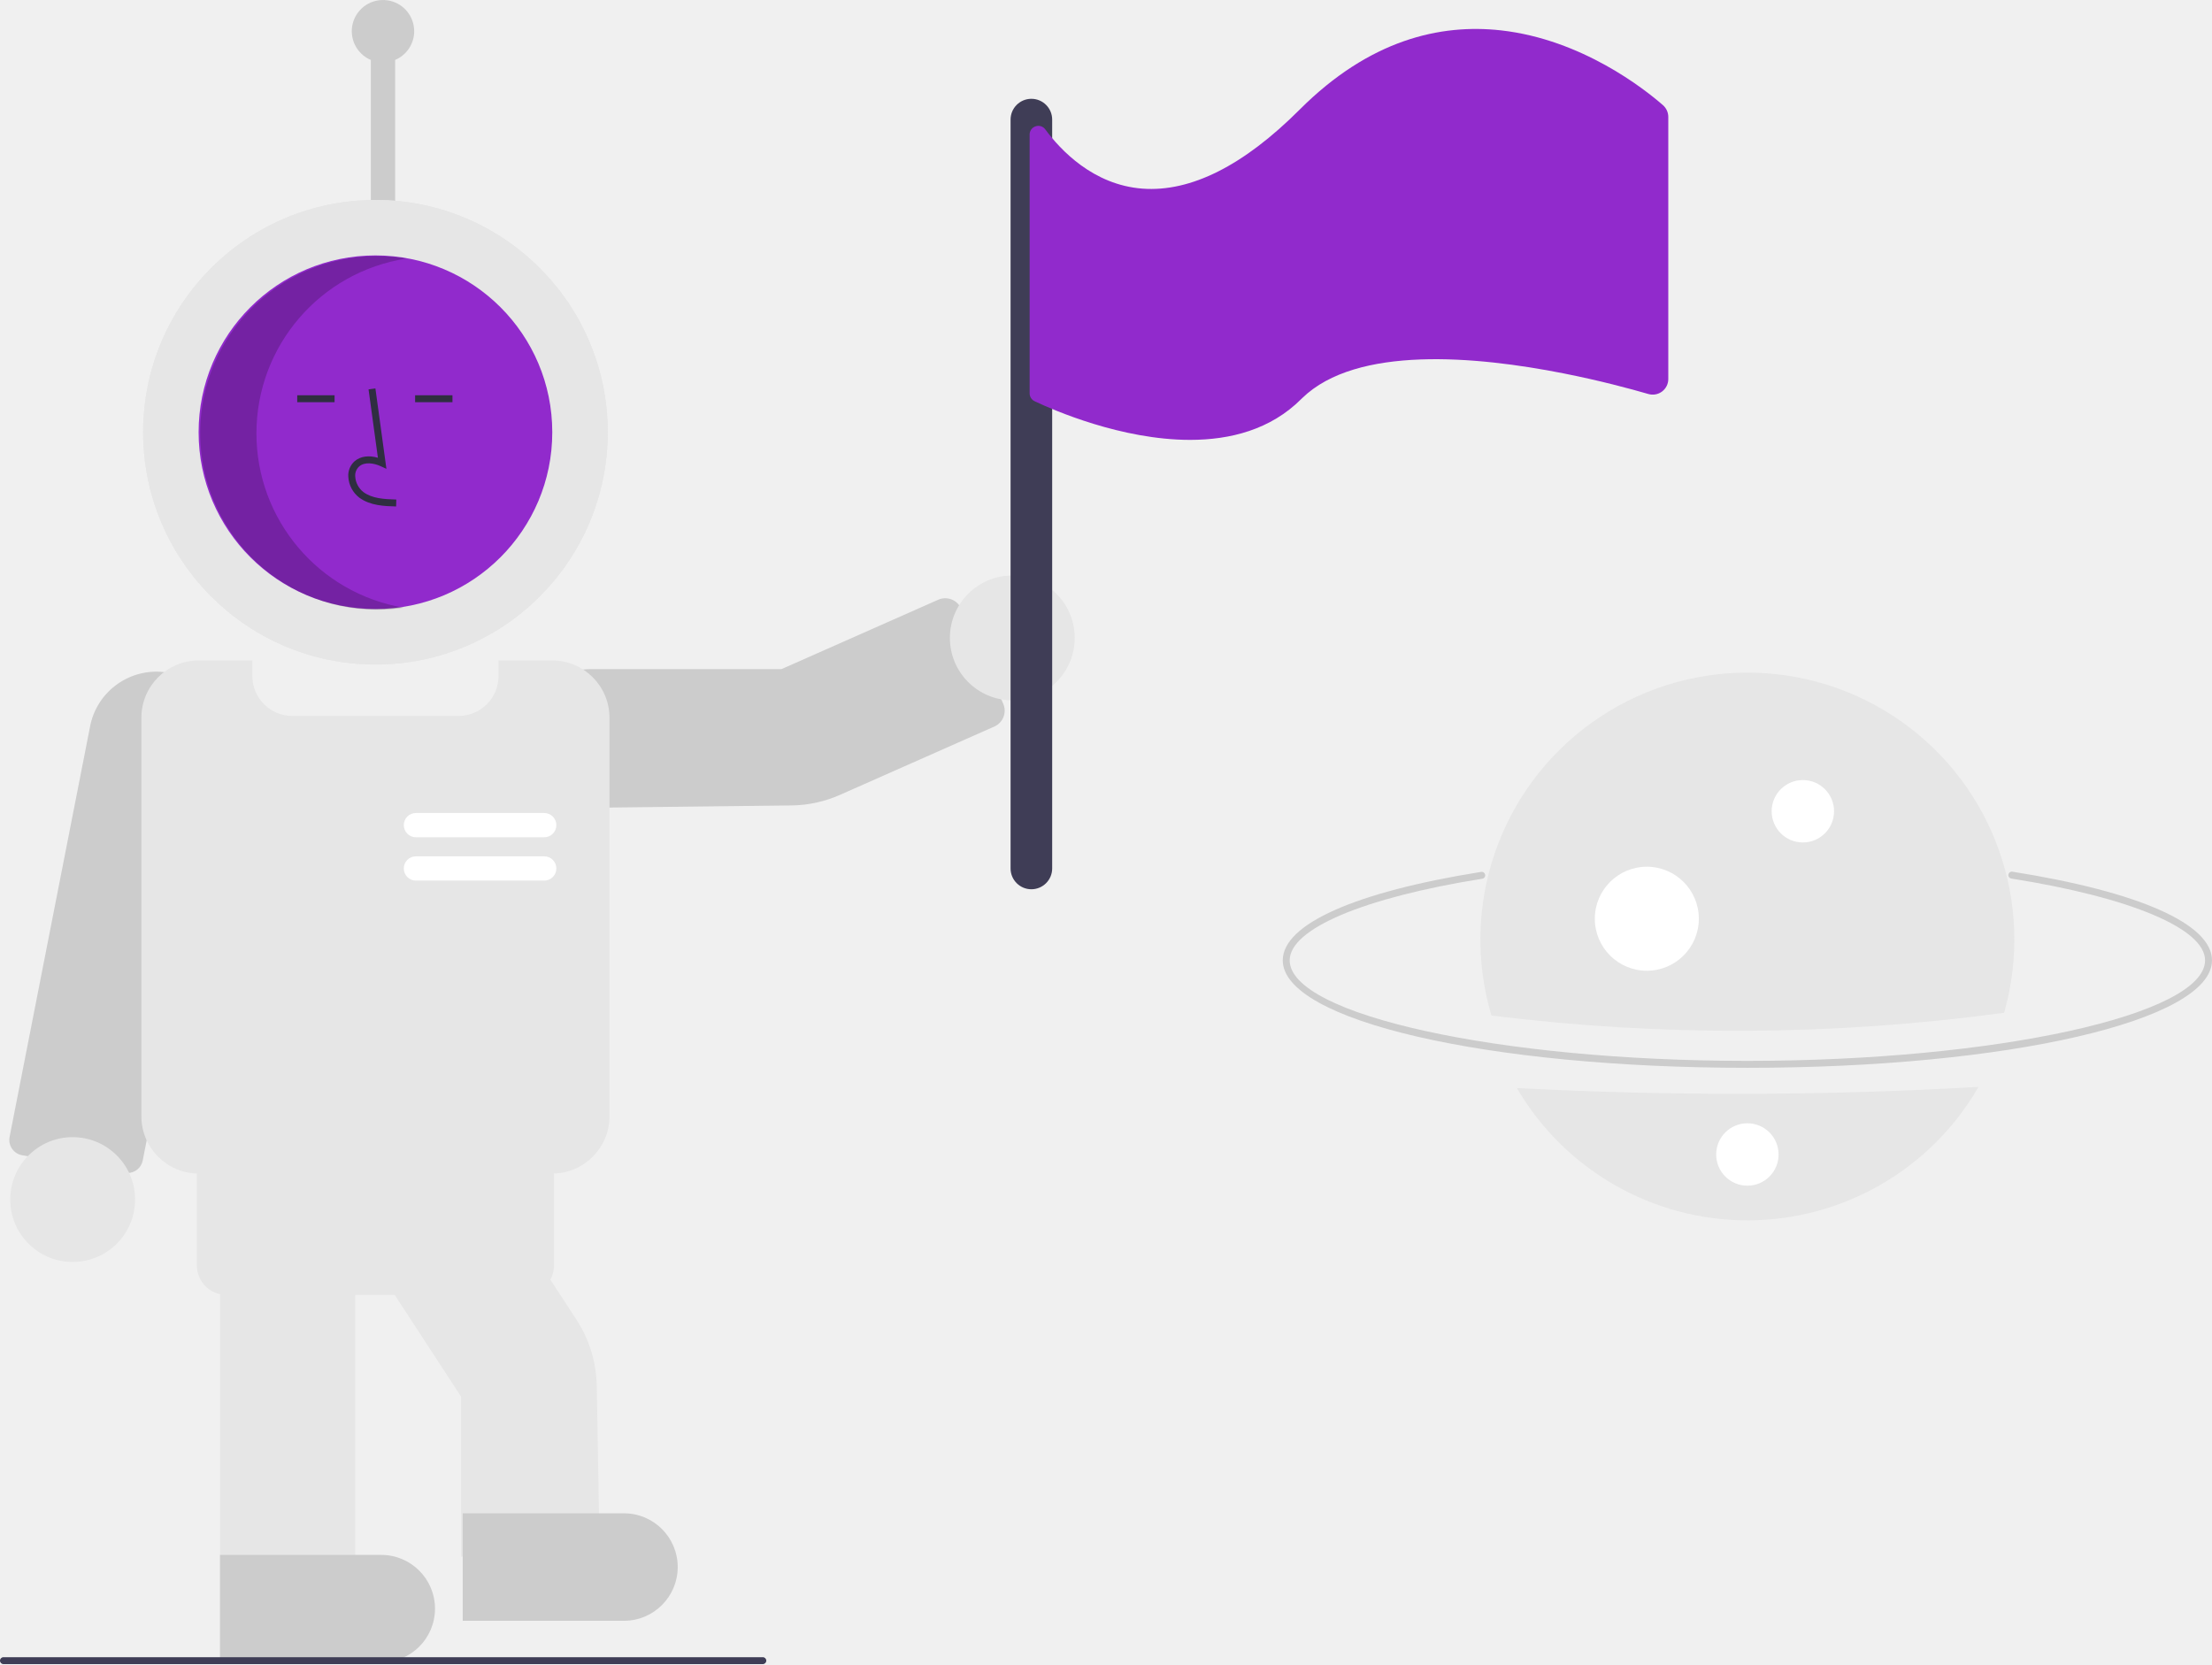
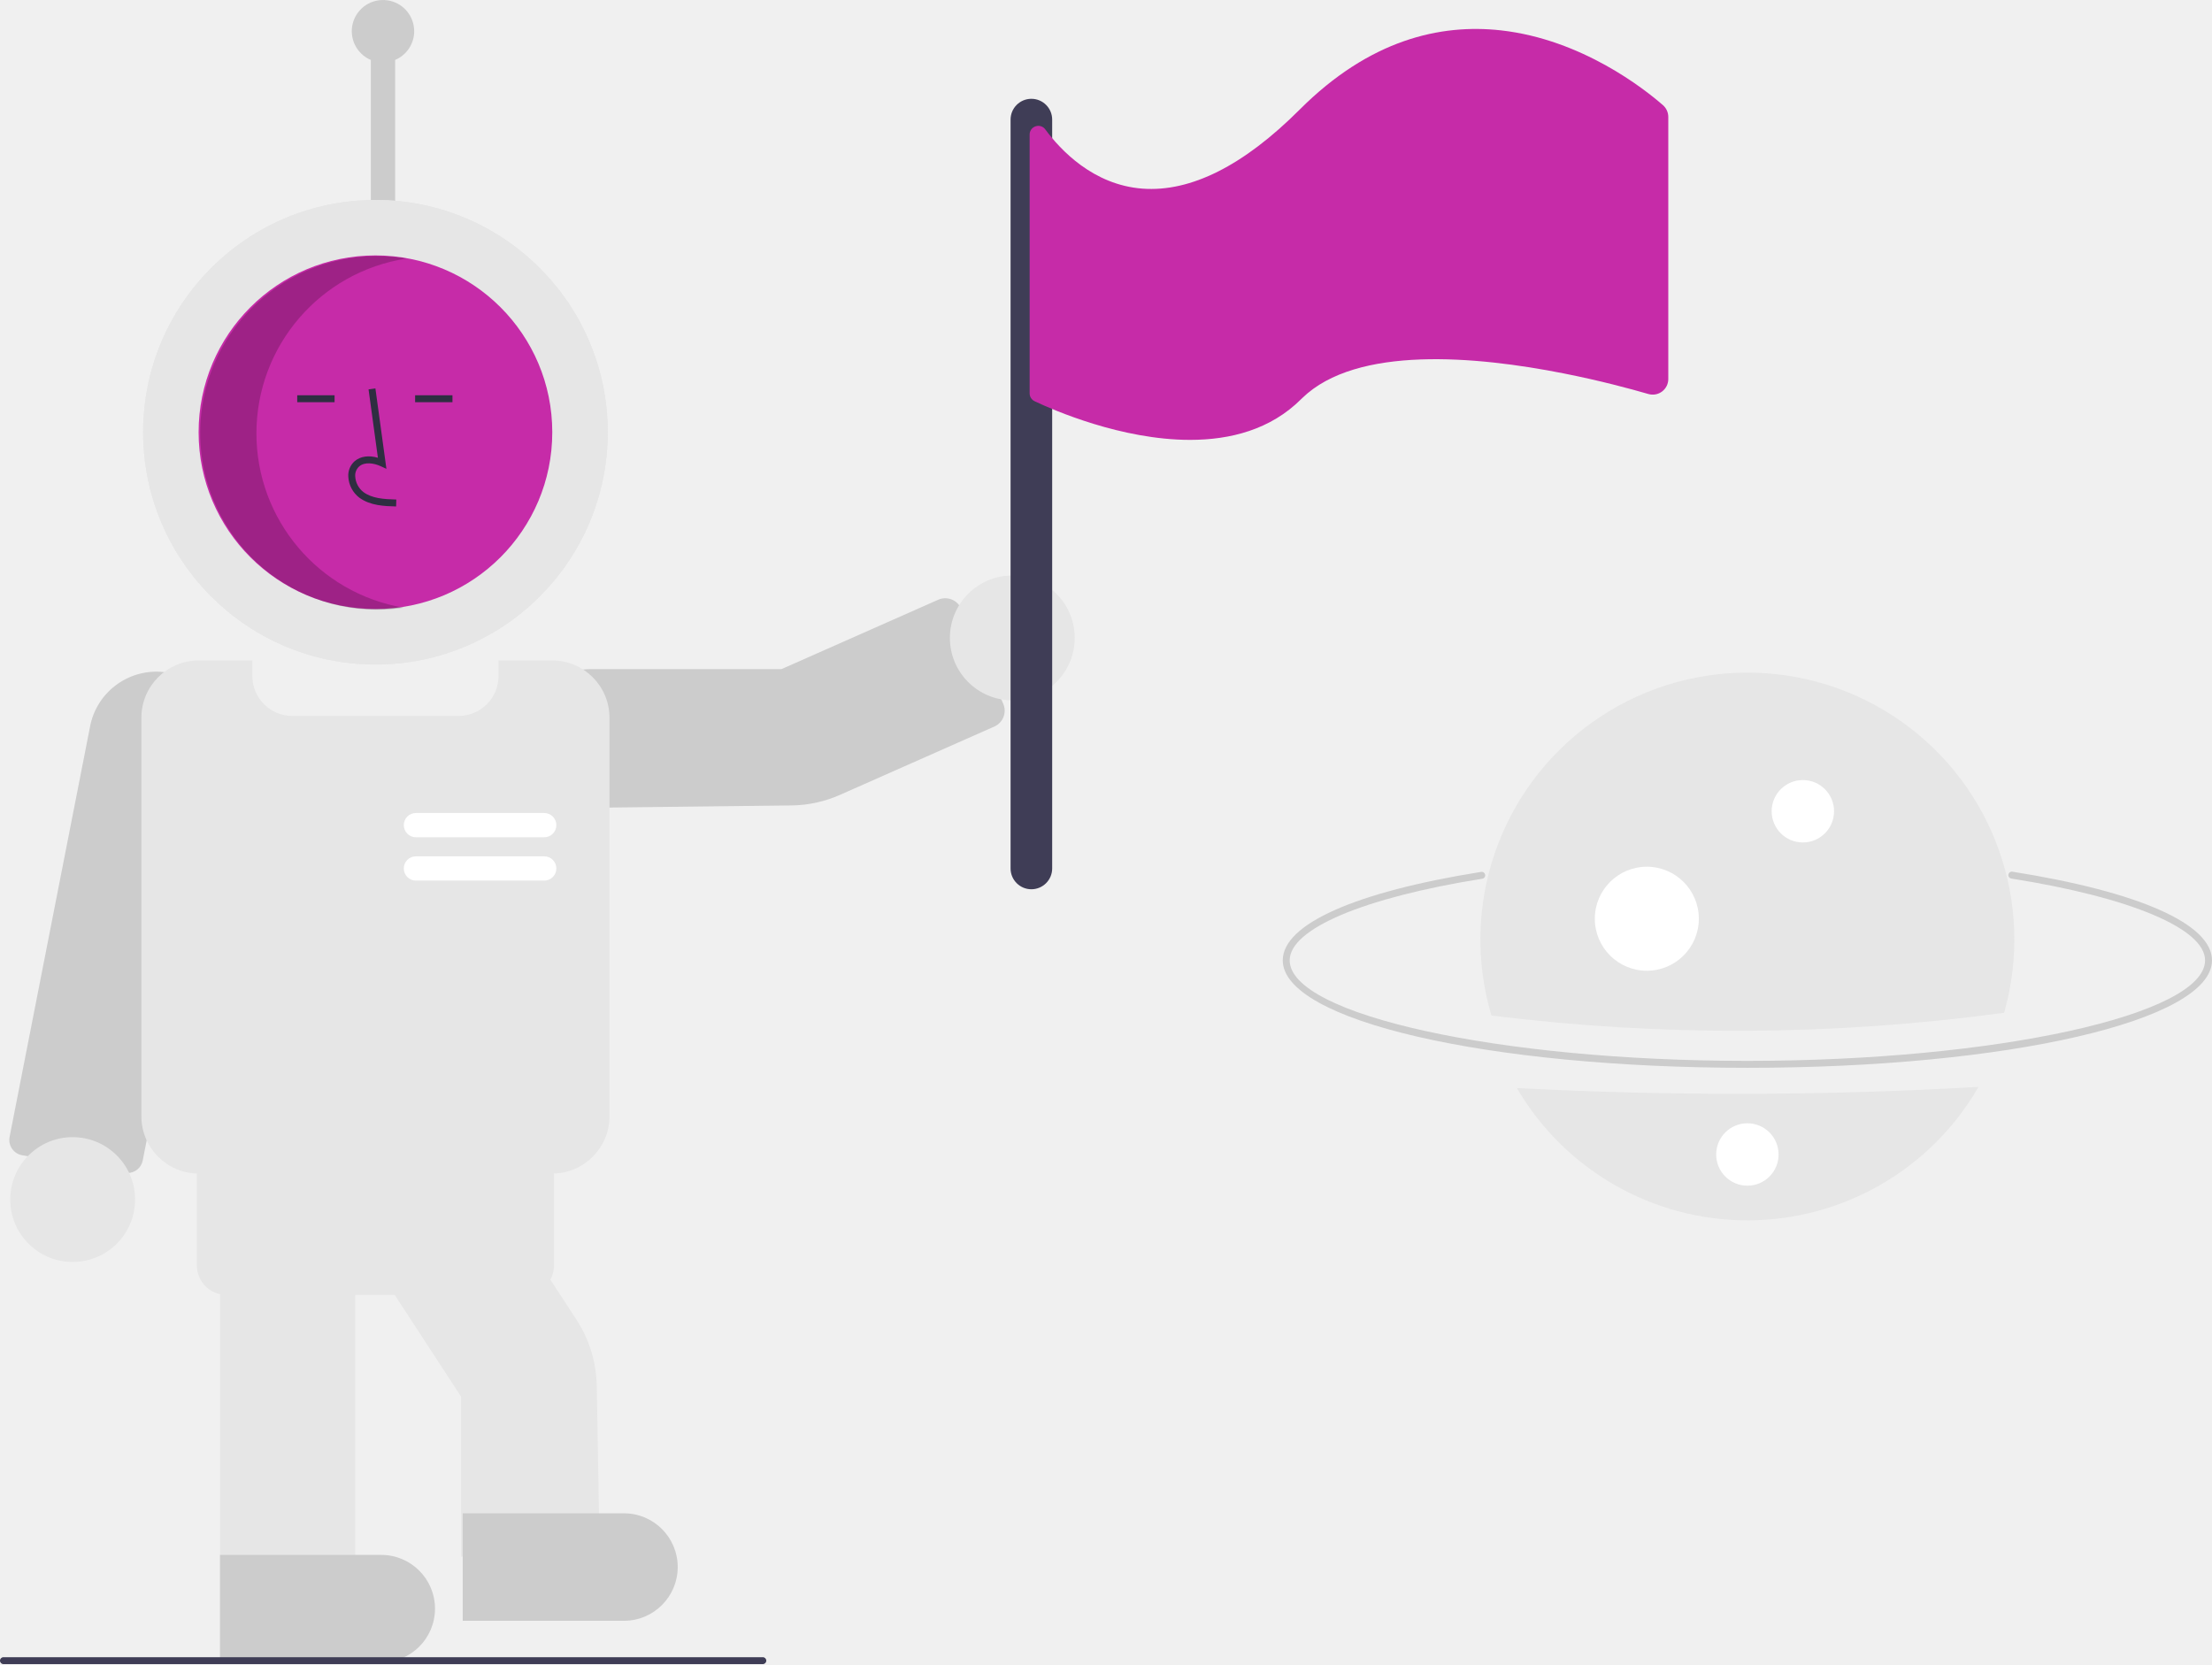
<svg xmlns="http://www.w3.org/2000/svg" data-name="Layer 1" width="637.957" height="480" viewBox="0 0 637.957 480">
  <path d="M784.978,518c-75.14,0-134-13.617-134-31,0-10.422,20.856-19.721,57.22-25.511a1,1,0,1,1,.314,1.975C674.258,468.919,652.978,477.938,652.978,487c0,15.72,60.448,29,132,29s132-13.28,132-29c0-9.101-21.416-18.141-55.89-23.593a1,1,0,0,1,.312-1.976c36.591,5.787,57.577,15.106,57.577,25.568C918.978,504.383,860.118,518,784.978,518Z" transform="translate(-281.0217 -210)" fill="#ccc" />
  <path d="M718.5,523.838a76.983,76.983,0,0,0,133.15-.336A1211.979,1211.979,0,0,1,718.5,523.838Z" transform="translate(-281.0217 -210)" fill="#e6e6e6" />
  <path d="M859.02,502.123a76.997,76.997,0,1,0-147.857.799A572.233,572.233,0,0,0,859.02,502.123Z" transform="translate(-281.0217 -210)" fill="#e6e6e6" />
  <path d="M400.478,219a9,9,0,1,0-12.5,8.294V274h7V227.294A9.002,9.002,0,0,0,400.478,219Z" transform="translate(-281.0217 -210)" fill="#ccc" />
  <path d="M450.981,443h-.003a20.021,20.021,0,0,1-19.986-20.771c.401-10.603,9.581-19.229,20.464-19.229h54.945l45.212-20.015a5.007,5.007,0,0,1,6.596,2.547l12.144,27.433a5.006,5.006,0,0,1-2.548,6.596L523.275,439.274a35.4,35.4,0,0,1-14.002,3.046Z" transform="translate(-281.0217 -210)" fill="#ccc" />
  <path d="M317.795,548.343a4.595,4.595,0,0,1-.778-.066L287.448,543.23h0a4.499,4.499,0,0,1-3.659-5.301l23.146-118.051a19.5,19.5,0,0,1,38.442,6.572L322.191,544.707A4.47,4.47,0,0,1,317.795,548.343Z" transform="translate(-281.0217 -210)" fill="#ccc" />
  <circle cx="20.957" cy="346" r="18" fill="#e6e6e6" />
  <circle cx="108.28" cy="124.677" r="67" fill="#e6e6e6" />
  <circle cx="108.28" cy="124.677" r="67" fill="#e6e6e6" />
-   <circle cx="108.28" cy="124.677" r="51" fill="#912acc" />
+   <circle cx="108.28" cy="124.677" r="51" fill="#c62ba8" />
  <path d="M395.264,356.086c-3.306-.092-7.42-.207-10.59-2.522a8.133,8.133,0,0,1-3.2-6.073,5.471,5.471,0,0,1,1.86-4.493c1.656-1.399,4.073-1.727,6.678-.961L387.313,322.311l1.981-.271,3.173,23.19-1.655-.759c-1.918-.88-4.552-1.328-6.188.055a3.515,3.515,0,0,0-1.153,2.896,6.147,6.147,0,0,0,2.381,4.528c2.467,1.802,5.746,2.034,9.466,2.138Z" transform="translate(-281.0217 -210)" fill="#2f2e41" />
  <rect x="85.721" y="114.012" width="10.772" height="2" fill="#2f2e41" />
  <rect x="119.721" y="114.012" width="10.772" height="2" fill="#2f2e41" />
  <path d="M354.978,335a51.011,51.011,0,0,1,43.268-50.417A50.994,50.994,0,1,0,397.443,385.275,51.004,51.004,0,0,1,354.978,335Z" transform="translate(-281.0217 -210)" opacity="0.2" />
  <path d="M440.301,548.5h-102a16.519,16.519,0,0,1-16.5-16.5V417a16.519,16.519,0,0,1,16.5-16.5h15.5V405a11.513,11.513,0,0,0,11.5,11.5h48a11.513,11.513,0,0,0,11.5-11.5v-4.5h15.5a16.519,16.519,0,0,1,16.5,16.5V532A16.519,16.519,0,0,1,440.301,548.5Z" transform="translate(-281.0217 -210)" fill="#e6e6e6" />
  <path d="M453.987,659H413.978V612.811l-52.251-80.116,33.504-21.851,52.022,79.768a36.189,36.189,0,0,1,5.879,19.165Z" transform="translate(-281.0217 -210)" fill="#e6e6e6" />
  <path d="M383.478,689.5h-39v-117h39Z" transform="translate(-281.0217 -210)" fill="#e6e6e6" />
  <path d="M432.301,583.5h-86a8.51,8.51,0,0,1-8.5-8.5V543a8.51,8.51,0,0,1,8.5-8.5h86a8.51,8.51,0,0,1,8.5,8.5v32A8.51,8.51,0,0,1,432.301,583.5Z" transform="translate(-281.0217 -210)" fill="#e6e6e6" />
  <path d="M460.978,677.5h-46.5v-31h46.5a15.5,15.5,0,0,1,0,31Z" transform="translate(-281.0217 -210)" fill="#ccc" />
  <path d="M390.978,689.5h-46.5v-31h46.5a15.5,15.5,0,0,1,0,31Z" transform="translate(-281.0217 -210)" fill="#ccc" />
  <path d="M437.978,451.5h-37a3.5,3.5,0,0,1,0-7h37a3.5,3.5,0,0,1,0,7Z" transform="translate(-281.0217 -210)" fill="#fff" />
  <path d="M437.978,464h-37a3.5,3.5,0,0,1,0-7h37a3.5,3.5,0,0,1,0,7Z" transform="translate(-281.0217 -210)" fill="#fff" />
  <path d="M501.022,690h-219a1,1,0,0,1,0-2h219a1,1,0,1,1,0,2Z" transform="translate(-281.0217 -210)" fill="#3f3d56" />
  <circle cx="291.957" cy="184" r="18" fill="#e6e6e6" />
  <path d="M578.478,466.5a6.007,6.007,0,0,1-6-6v-216a6,6,0,0,1,12,0v216A6.007,6.007,0,0,1,578.478,466.5Z" transform="translate(-281.0217 -210)" fill="#3f3d56" />
-   <path d="M760.639,240.34c-5.27-4.61-23.37-18.96-46.72-21.58-17.47-1.95-37.88,2.66-58.05,22.84-16.18,16.18-31.44,23.85-45.36,22.81-14.21-1.07-23.66-11.17-28.03-17.1a2.443,2.443,0,0,0-2.77-.88,2.47,2.47,0,0,0-1.73,2.38v74.66a2.509,2.509,0,0,0,1.43,2.26c5.45,2.58,25.08,11.15,44.84,11.15,11.59,0,23.24-2.95,32.08-11.8.09-.09.17-.17.26-.25,15.66-15.24,50.18-12.11,75.37-7.13,10.42,2.06,19.24,4.43,24.47,5.95a4.493,4.493,0,0,0,5.74-4.32v-75.6A4.513,4.513,0,0,0,760.639,240.34Z" transform="translate(-281.0217 -210)" fill="#912acc" />
+   <path d="M760.639,240.34c-5.27-4.61-23.37-18.96-46.72-21.58-17.47-1.95-37.88,2.66-58.05,22.84-16.18,16.18-31.44,23.85-45.36,22.81-14.21-1.07-23.66-11.17-28.03-17.1a2.443,2.443,0,0,0-2.77-.88,2.47,2.47,0,0,0-1.73,2.38v74.66a2.509,2.509,0,0,0,1.43,2.26c5.45,2.58,25.08,11.15,44.84,11.15,11.59,0,23.24-2.95,32.08-11.8.09-.09.17-.17.26-.25,15.66-15.24,50.18-12.11,75.37-7.13,10.42,2.06,19.24,4.43,24.47,5.95a4.493,4.493,0,0,0,5.74-4.32v-75.6A4.513,4.513,0,0,0,760.639,240.34Z" transform="translate(-281.0217 -210)" fill="#c62ba8" />
  <circle cx="519.957" cy="234" r="9" fill="#fff" />
  <circle cx="503.957" cy="333" r="9" fill="#fff" />
  <circle cx="474.957" cy="265" r="15" fill="#fff" />
</svg>
